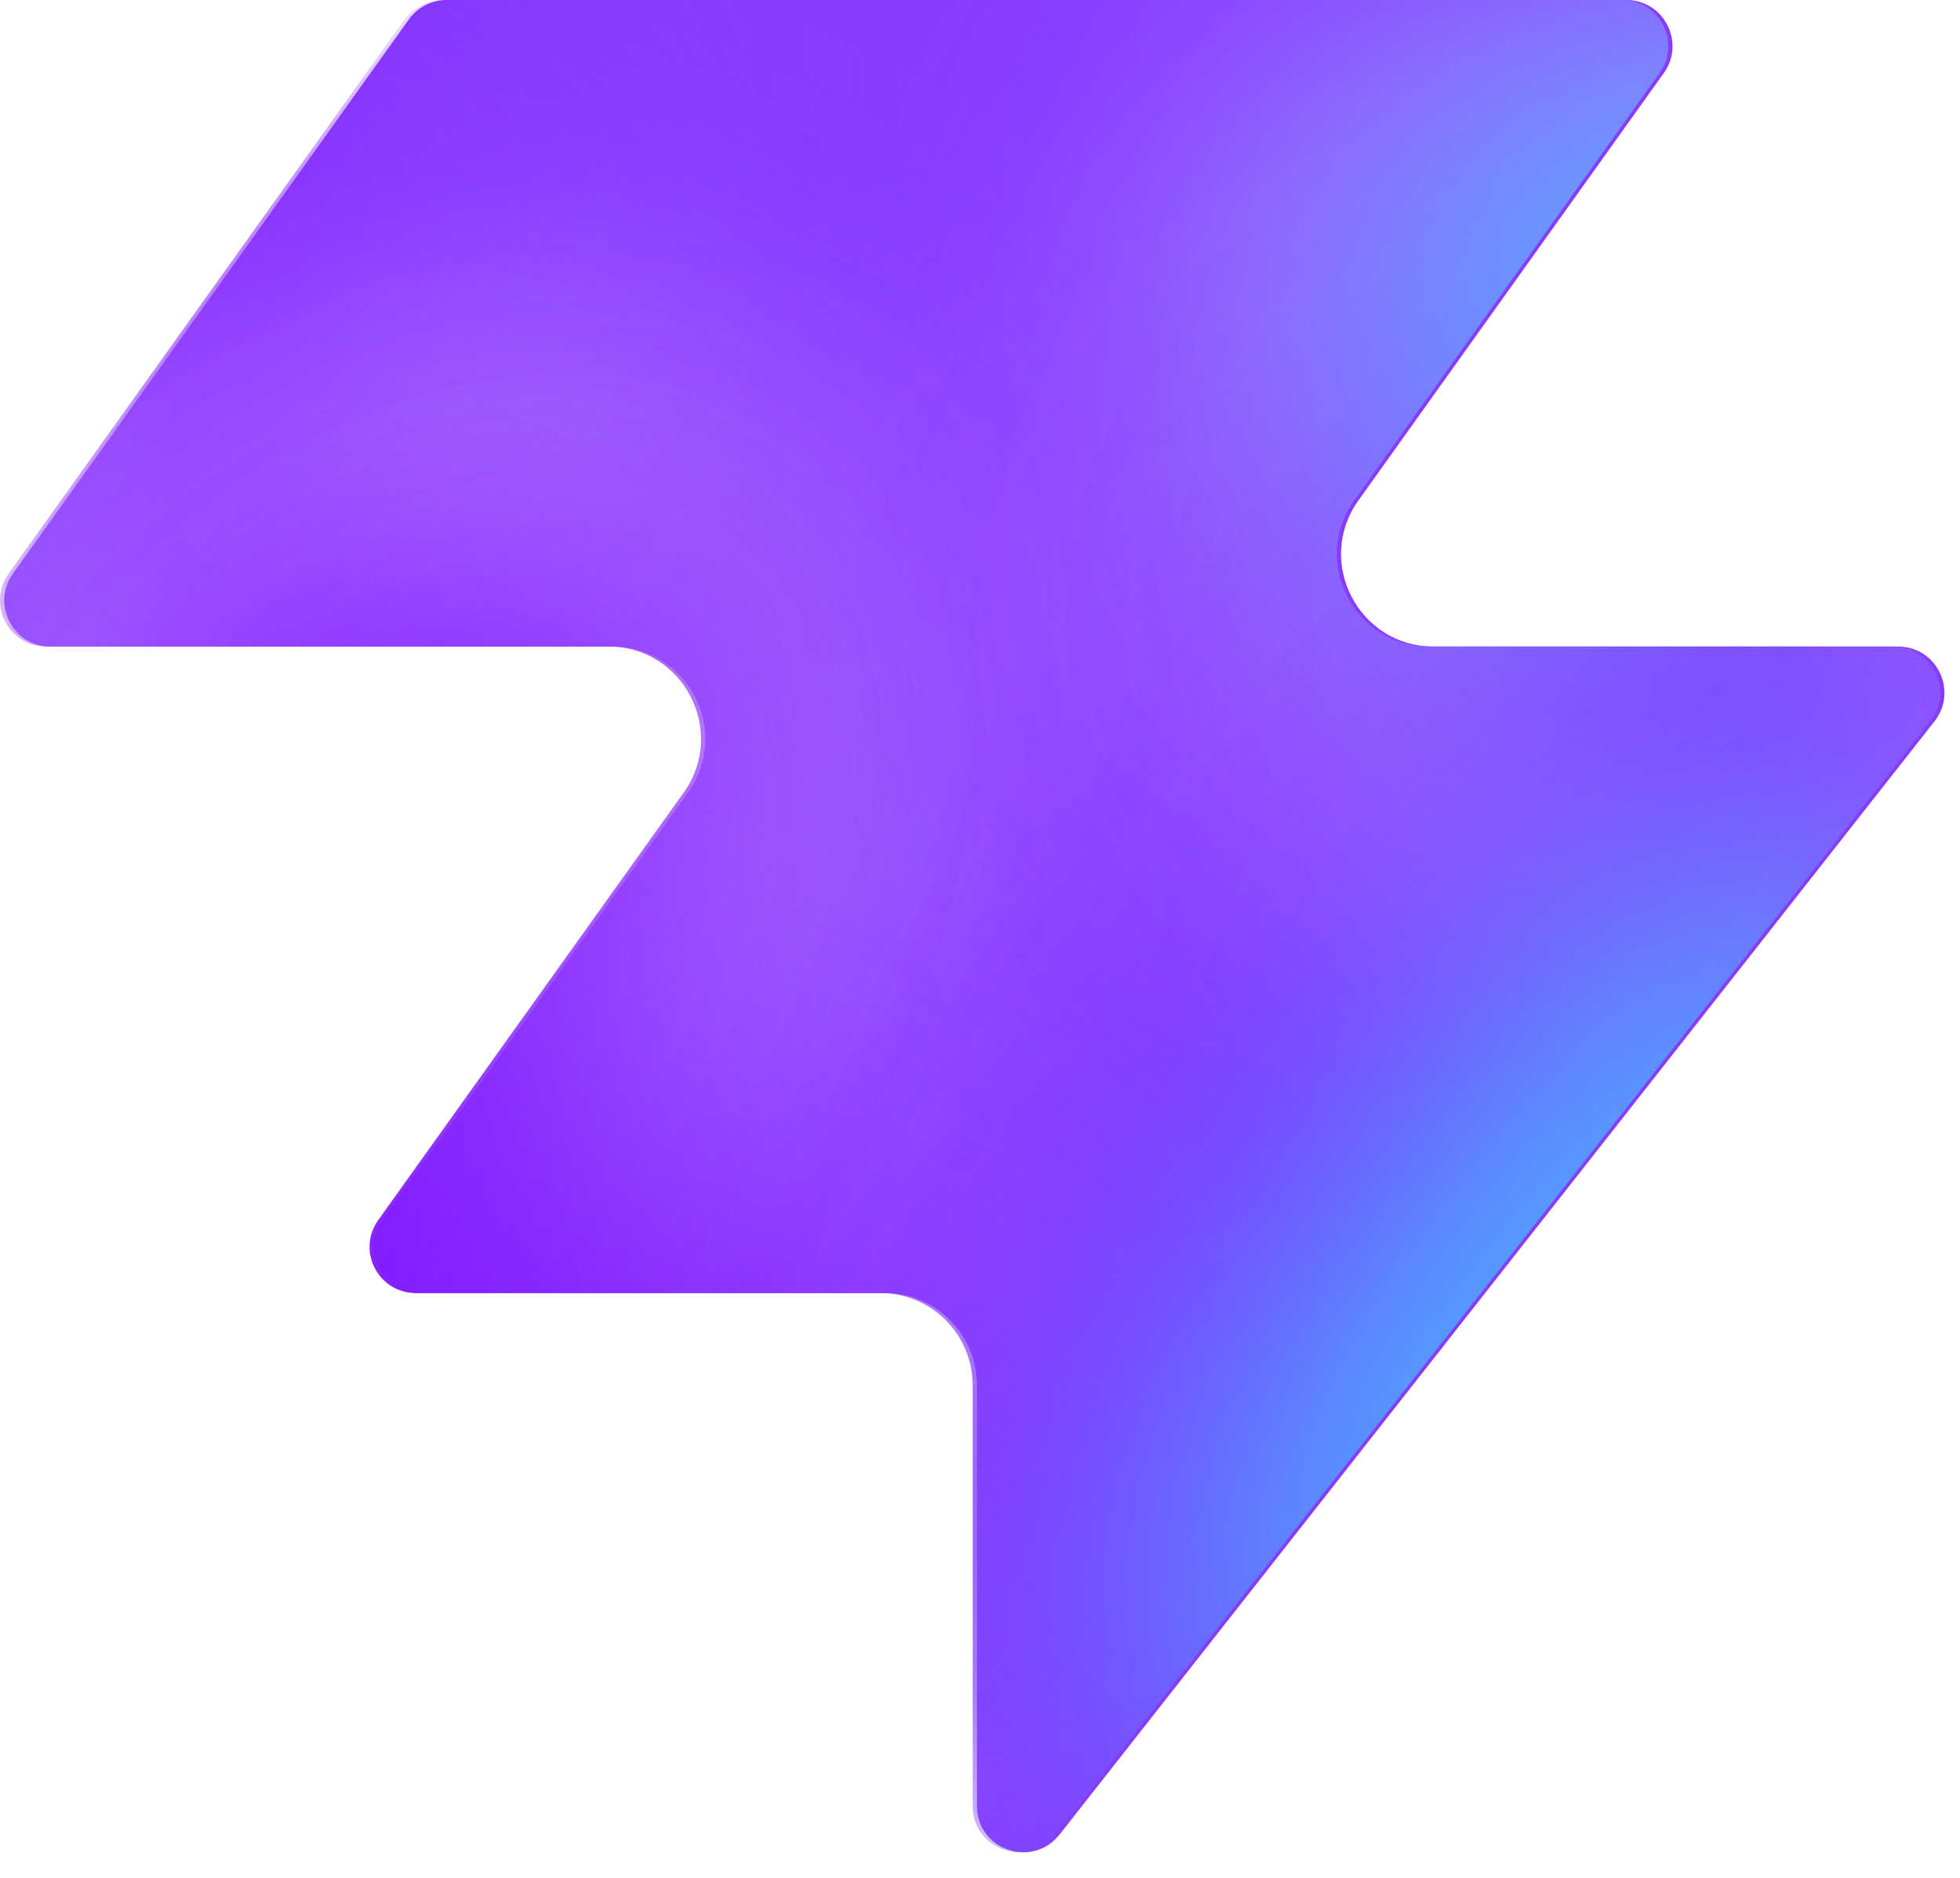
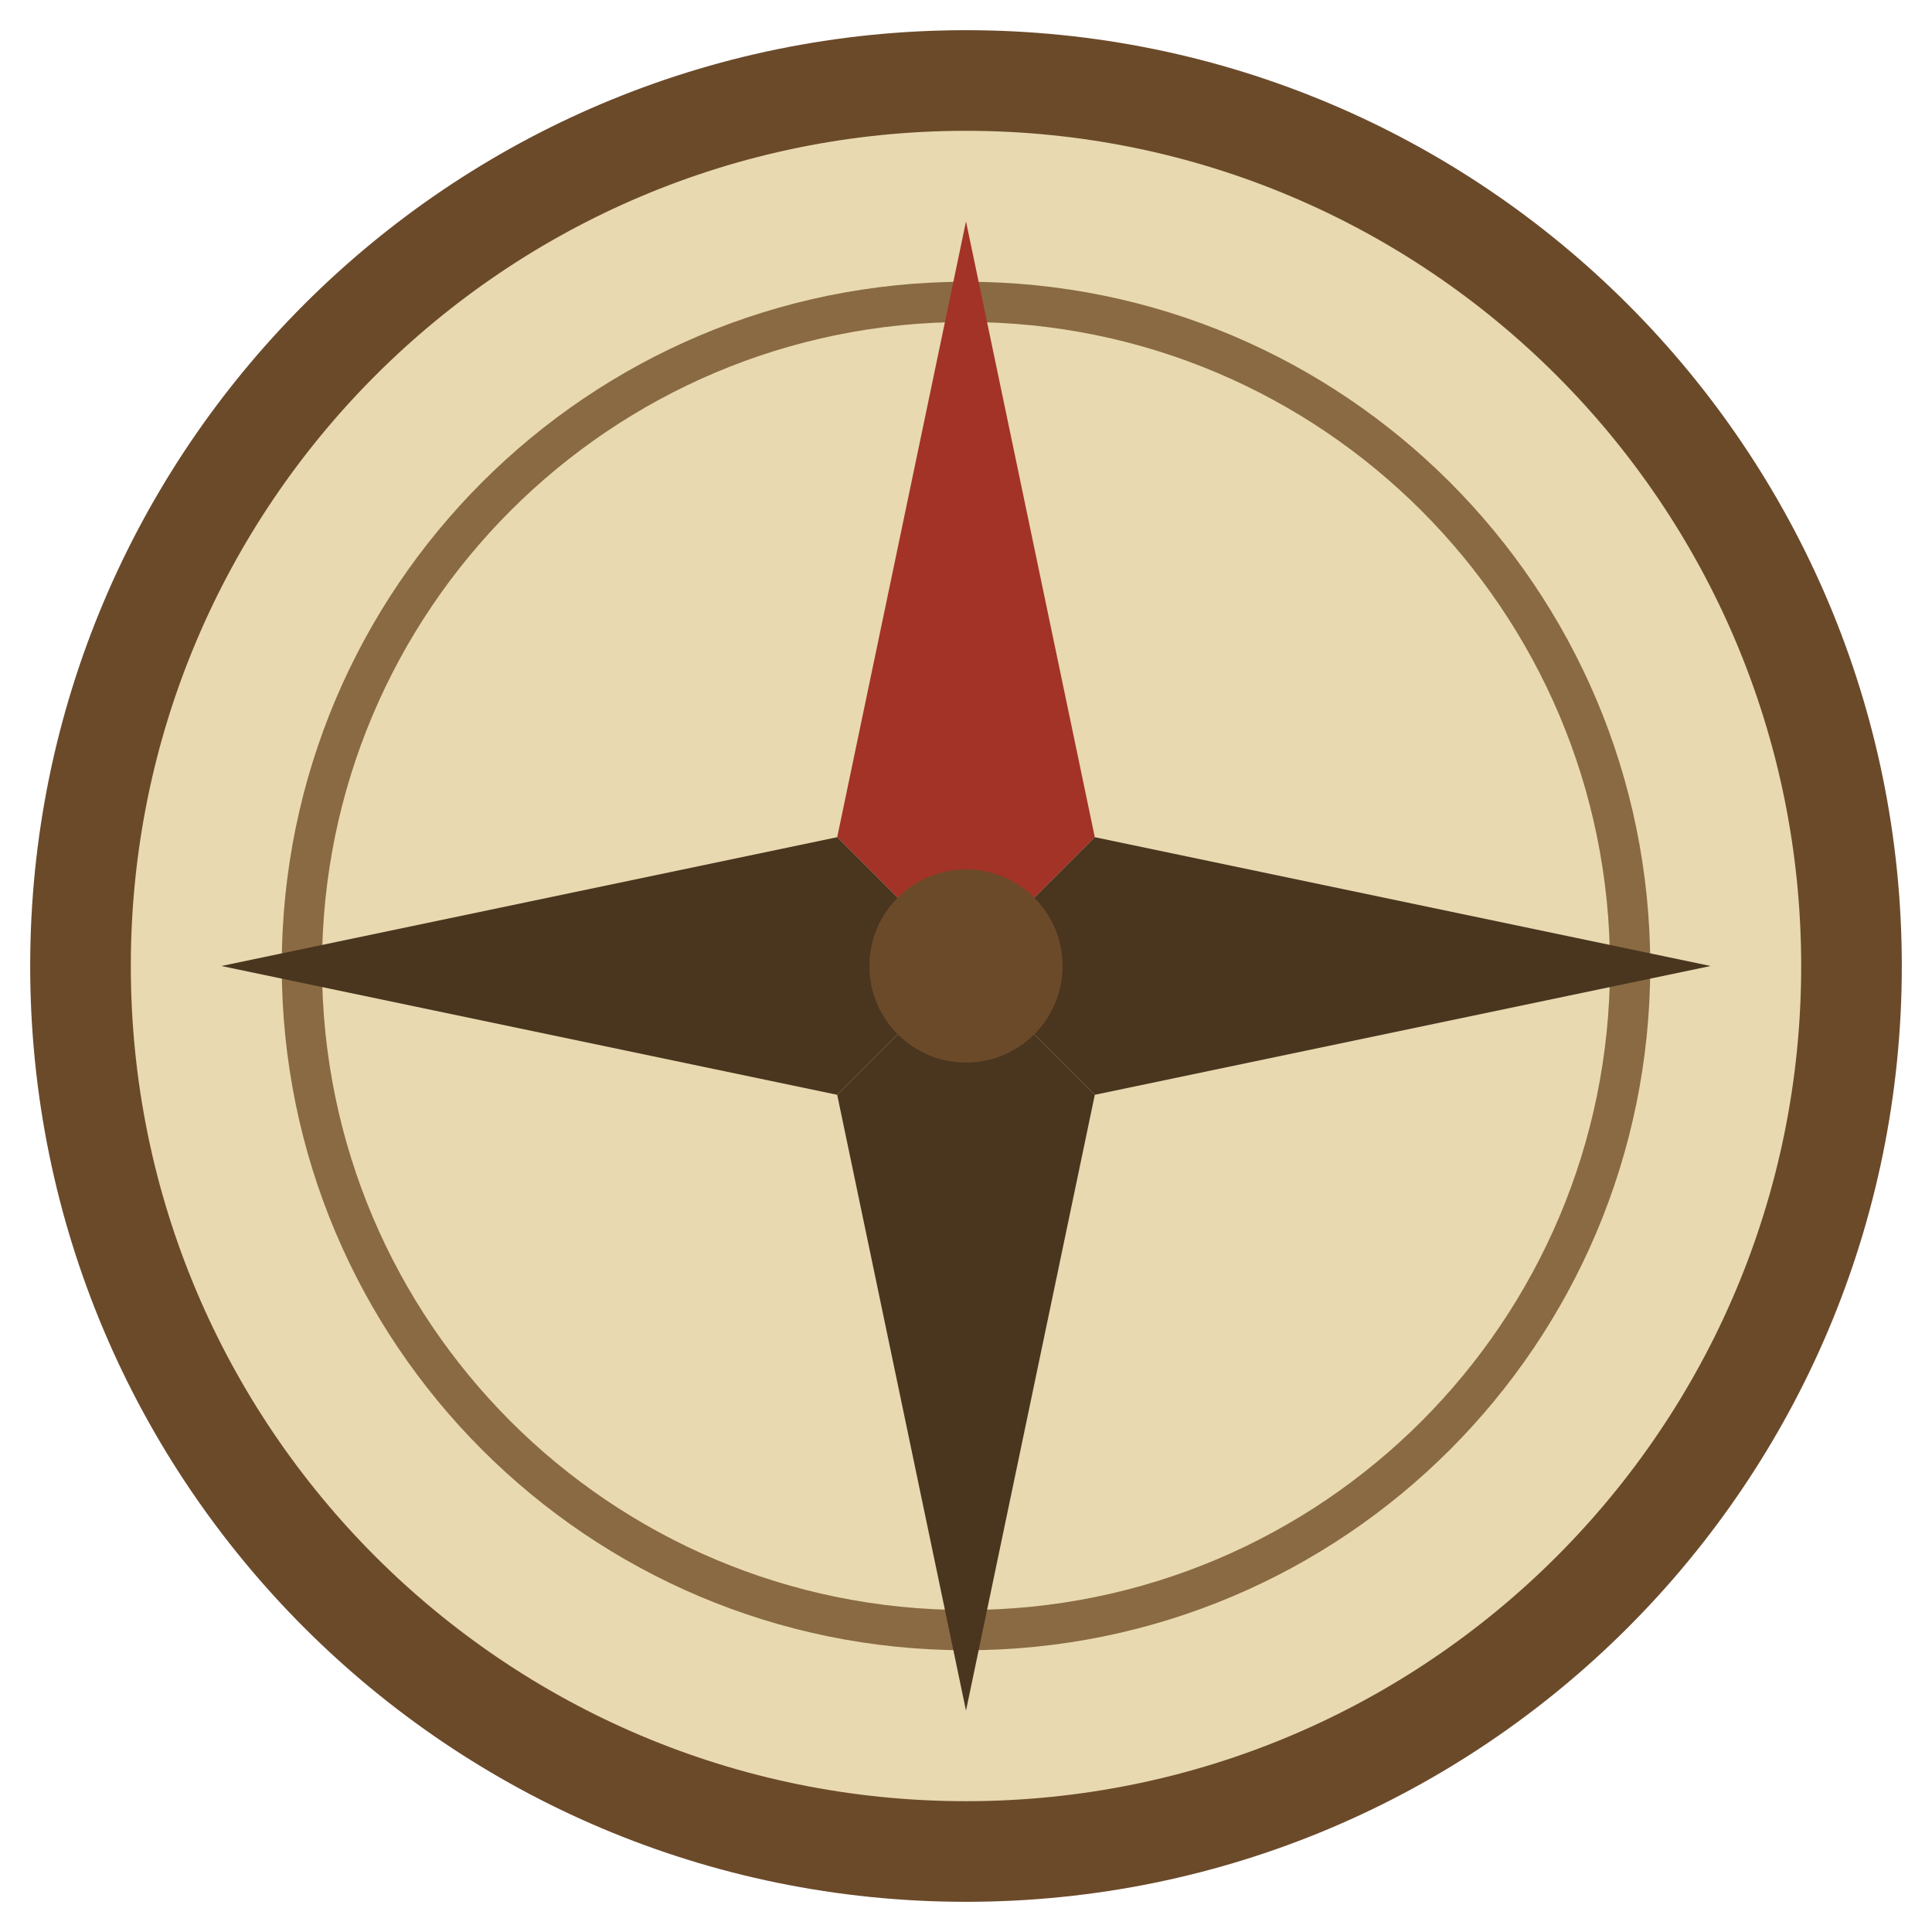
- <svg xmlns="http://www.w3.org/2000/svg" width="48" height="46" fill="none" viewBox="0 0 48 46">
-   <path fill="#863bff" d="M25.946 44.938c-.664.845-2.021.375-2.021-.698V33.937a2.26 2.26 0 0 0-2.262-2.262H10.287c-.92 0-1.456-1.04-.92-1.788l7.48-10.471c1.07-1.497 0-3.578-1.842-3.578H1.237c-.92 0-1.456-1.04-.92-1.788L10.013.474c.214-.297.556-.474.92-.474h28.894c.92 0 1.456 1.04.92 1.788l-7.48 10.471c-1.07 1.498 0 3.579 1.842 3.579h11.377c.943 0 1.473 1.088.89 1.83L25.947 44.94z" style="fill:#863bff;fill:color(display-p3 .525 .23 1);fill-opacity:1" />
-   <mask id="a" width="48" height="46" x="0" y="0" maskUnits="userSpaceOnUse" style="mask-type:alpha">
-     <path fill="#000" d="M25.842 44.938c-.664.844-2.021.375-2.021-.698V33.937a2.26 2.26 0 0 0-2.262-2.262H10.183c-.92 0-1.456-1.04-.92-1.788l7.48-10.471c1.07-1.498 0-3.579-1.842-3.579H1.133c-.92 0-1.456-1.04-.92-1.787L9.91.473c.214-.297.556-.474.92-.474h28.894c.92 0 1.456 1.04.92 1.788l-7.48 10.471c-1.07 1.498 0 3.578 1.842 3.578h11.377c.943 0 1.473 1.088.89 1.832L25.843 44.94z" style="fill:#000;fill-opacity:1" />
-   </mask>
-   <g mask="url(#a)">
-     <g filter="url(#b)">
-       <ellipse cx="5.508" cy="14.704" fill="#ede6ff" rx="5.508" ry="14.704" style="fill:#ede6ff;fill:color(display-p3 .927 .903 1);fill-opacity:1" transform="matrix(.00324 1 1 -.00324 -4.47 31.516)" />
-     </g>
-     <g filter="url(#c)">
-       <ellipse cx="10.399" cy="29.851" fill="#ede6ff" rx="10.399" ry="29.851" style="fill:#ede6ff;fill:color(display-p3 .927 .903 1);fill-opacity:1" transform="matrix(.00324 1 1 -.00324 -39.328 7.883)" />
-     </g>
-     <g filter="url(#d)">
-       <ellipse cx="5.508" cy="30.487" fill="#7e14ff" rx="5.508" ry="30.487" style="fill:#7e14ff;fill:color(display-p3 .492 .077 1);fill-opacity:1" transform="rotate(89.814 -25.913 -14.639)scale(1 -1)" />
-     </g>
-     <g filter="url(#e)">
-       <ellipse cx="5.508" cy="30.599" fill="#7e14ff" rx="5.508" ry="30.599" style="fill:#7e14ff;fill:color(display-p3 .492 .077 1);fill-opacity:1" transform="rotate(89.814 -32.644 -3.334)scale(1 -1)" />
-     </g>
-     <g filter="url(#f)">
-       <ellipse cx="5.508" cy="30.599" fill="#7e14ff" rx="5.508" ry="30.599" style="fill:#7e14ff;fill:color(display-p3 .492 .077 1);fill-opacity:1" transform="matrix(.00324 1 1 -.00324 -34.34 30.47)" />
-     </g>
-     <g filter="url(#g)">
-       <ellipse cx="14.072" cy="22.078" fill="#ede6ff" rx="14.072" ry="22.078" style="fill:#ede6ff;fill:color(display-p3 .927 .903 1);fill-opacity:1" transform="rotate(93.35 24.506 48.493)scale(-1 1)" />
-     </g>
-     <g filter="url(#h)">
-       <ellipse cx="3.47" cy="21.501" fill="#7e14ff" rx="3.47" ry="21.501" style="fill:#7e14ff;fill:color(display-p3 .492 .077 1);fill-opacity:1" transform="rotate(89.009 28.708 47.59)scale(-1 1)" />
-     </g>
-     <g filter="url(#i)">
-       <ellipse cx="3.47" cy="21.501" fill="#7e14ff" rx="3.47" ry="21.501" style="fill:#7e14ff;fill:color(display-p3 .492 .077 1);fill-opacity:1" transform="rotate(89.009 28.708 47.59)scale(-1 1)" />
-     </g>
-     <g filter="url(#j)">
-       <ellipse cx=".387" cy="8.972" fill="#7e14ff" rx="4.407" ry="29.108" style="fill:#7e14ff;fill:color(display-p3 .492 .077 1);fill-opacity:1" transform="rotate(39.51 .387 8.972)" />
-     </g>
-     <g filter="url(#k)">
-       <ellipse cx="47.523" cy="-6.092" fill="#7e14ff" rx="4.407" ry="29.108" style="fill:#7e14ff;fill:color(display-p3 .492 .077 1);fill-opacity:1" transform="rotate(37.892 47.523 -6.092)" />
-     </g>
-     <g filter="url(#l)">
-       <ellipse cx="41.412" cy="6.333" fill="#47bfff" rx="5.971" ry="9.665" style="fill:#47bfff;fill:color(display-p3 .28 .748 1);fill-opacity:1" transform="rotate(37.892 41.412 6.333)" />
-     </g>
-     <g filter="url(#m)">
-       <ellipse cx="-1.879" cy="38.332" fill="#7e14ff" rx="4.407" ry="29.108" style="fill:#7e14ff;fill:color(display-p3 .492 .077 1);fill-opacity:1" transform="rotate(37.892 -1.88 38.332)" />
-     </g>
-     <g filter="url(#n)">
-       <ellipse cx="-1.879" cy="38.332" fill="#7e14ff" rx="4.407" ry="29.108" style="fill:#7e14ff;fill:color(display-p3 .492 .077 1);fill-opacity:1" transform="rotate(37.892 -1.88 38.332)" />
-     </g>
-     <g filter="url(#o)">
-       <ellipse cx="35.651" cy="29.907" fill="#7e14ff" rx="4.407" ry="29.108" style="fill:#7e14ff;fill:color(display-p3 .492 .077 1);fill-opacity:1" transform="rotate(37.892 35.651 29.907)" />
-     </g>
-     <g filter="url(#p)">
-       <ellipse cx="38.418" cy="32.4" fill="#47bfff" rx="5.971" ry="15.297" style="fill:#47bfff;fill:color(display-p3 .28 .748 1);fill-opacity:1" transform="rotate(37.892 38.418 32.4)" />
-     </g>
-   </g>
-   <defs>
-     <filter id="b" width="60.045" height="41.654" x="-19.77" y="16.149" color-interpolation-filters="sRGB" filterUnits="userSpaceOnUse">
-       <feFlood flood-opacity="0" result="BackgroundImageFix" />
-       <feBlend in="SourceGraphic" in2="BackgroundImageFix" result="shape" />
-       <feGaussianBlur result="effect1_foregroundBlur_2002_17158" stdDeviation="7.659" />
-     </filter>
-     <filter id="c" width="90.34" height="51.437" x="-54.613" y="-7.533" color-interpolation-filters="sRGB" filterUnits="userSpaceOnUse">
-       <feFlood flood-opacity="0" result="BackgroundImageFix" />
-       <feBlend in="SourceGraphic" in2="BackgroundImageFix" result="shape" />
-       <feGaussianBlur result="effect1_foregroundBlur_2002_17158" stdDeviation="7.659" />
-     </filter>
-     <filter id="d" width="79.355" height="29.4" x="-49.64" y="2.03" color-interpolation-filters="sRGB" filterUnits="userSpaceOnUse">
-       <feFlood flood-opacity="0" result="BackgroundImageFix" />
-       <feBlend in="SourceGraphic" in2="BackgroundImageFix" result="shape" />
-       <feGaussianBlur result="effect1_foregroundBlur_2002_17158" stdDeviation="4.596" />
-     </filter>
-     <filter id="e" width="79.579" height="29.4" x="-45.045" y="20.029" color-interpolation-filters="sRGB" filterUnits="userSpaceOnUse">
-       <feFlood flood-opacity="0" result="BackgroundImageFix" />
-       <feBlend in="SourceGraphic" in2="BackgroundImageFix" result="shape" />
-       <feGaussianBlur result="effect1_foregroundBlur_2002_17158" stdDeviation="4.596" />
-     </filter>
-     <filter id="f" width="79.579" height="29.4" x="-43.513" y="21.178" color-interpolation-filters="sRGB" filterUnits="userSpaceOnUse">
-       <feFlood flood-opacity="0" result="BackgroundImageFix" />
-       <feBlend in="SourceGraphic" in2="BackgroundImageFix" result="shape" />
-       <feGaussianBlur result="effect1_foregroundBlur_2002_17158" stdDeviation="4.596" />
-     </filter>
-     <filter id="g" width="74.749" height="58.852" x="15.756" y="-17.901" color-interpolation-filters="sRGB" filterUnits="userSpaceOnUse">
-       <feFlood flood-opacity="0" result="BackgroundImageFix" />
-       <feBlend in="SourceGraphic" in2="BackgroundImageFix" result="shape" />
-       <feGaussianBlur result="effect1_foregroundBlur_2002_17158" stdDeviation="7.659" />
-     </filter>
-     <filter id="h" width="61.377" height="25.362" x="23.548" y="2.284" color-interpolation-filters="sRGB" filterUnits="userSpaceOnUse">
-       <feFlood flood-opacity="0" result="BackgroundImageFix" />
-       <feBlend in="SourceGraphic" in2="BackgroundImageFix" result="shape" />
-       <feGaussianBlur result="effect1_foregroundBlur_2002_17158" stdDeviation="4.596" />
-     </filter>
-     <filter id="i" width="61.377" height="25.362" x="23.548" y="2.284" color-interpolation-filters="sRGB" filterUnits="userSpaceOnUse">
-       <feFlood flood-opacity="0" result="BackgroundImageFix" />
-       <feBlend in="SourceGraphic" in2="BackgroundImageFix" result="shape" />
-       <feGaussianBlur result="effect1_foregroundBlur_2002_17158" stdDeviation="4.596" />
-     </filter>
-     <filter id="j" width="56.045" height="63.649" x="-27.636" y="-22.853" color-interpolation-filters="sRGB" filterUnits="userSpaceOnUse">
-       <feFlood flood-opacity="0" result="BackgroundImageFix" />
-       <feBlend in="SourceGraphic" in2="BackgroundImageFix" result="shape" />
-       <feGaussianBlur result="effect1_foregroundBlur_2002_17158" stdDeviation="4.596" />
-     </filter>
-     <filter id="k" width="54.814" height="64.646" x="20.116" y="-38.415" color-interpolation-filters="sRGB" filterUnits="userSpaceOnUse">
-       <feFlood flood-opacity="0" result="BackgroundImageFix" />
-       <feBlend in="SourceGraphic" in2="BackgroundImageFix" result="shape" />
-       <feGaussianBlur result="effect1_foregroundBlur_2002_17158" stdDeviation="4.596" />
-     </filter>
-     <filter id="l" width="33.541" height="35.313" x="24.641" y="-11.323" color-interpolation-filters="sRGB" filterUnits="userSpaceOnUse">
-       <feFlood flood-opacity="0" result="BackgroundImageFix" />
-       <feBlend in="SourceGraphic" in2="BackgroundImageFix" result="shape" />
-       <feGaussianBlur result="effect1_foregroundBlur_2002_17158" stdDeviation="4.596" />
-     </filter>
-     <filter id="m" width="54.814" height="64.646" x="-29.286" y="6.009" color-interpolation-filters="sRGB" filterUnits="userSpaceOnUse">
-       <feFlood flood-opacity="0" result="BackgroundImageFix" />
-       <feBlend in="SourceGraphic" in2="BackgroundImageFix" result="shape" />
-       <feGaussianBlur result="effect1_foregroundBlur_2002_17158" stdDeviation="4.596" />
-     </filter>
-     <filter id="n" width="54.814" height="64.646" x="-29.286" y="6.009" color-interpolation-filters="sRGB" filterUnits="userSpaceOnUse">
-       <feFlood flood-opacity="0" result="BackgroundImageFix" />
-       <feBlend in="SourceGraphic" in2="BackgroundImageFix" result="shape" />
-       <feGaussianBlur result="effect1_foregroundBlur_2002_17158" stdDeviation="4.596" />
-     </filter>
-     <filter id="o" width="54.814" height="64.646" x="8.244" y="-2.416" color-interpolation-filters="sRGB" filterUnits="userSpaceOnUse">
-       <feFlood flood-opacity="0" result="BackgroundImageFix" />
-       <feBlend in="SourceGraphic" in2="BackgroundImageFix" result="shape" />
-       <feGaussianBlur result="effect1_foregroundBlur_2002_17158" stdDeviation="4.596" />
-     </filter>
-     <filter id="p" width="39.409" height="43.623" x="18.713" y="10.588" color-interpolation-filters="sRGB" filterUnits="userSpaceOnUse">
-       <feFlood flood-opacity="0" result="BackgroundImageFix" />
-       <feBlend in="SourceGraphic" in2="BackgroundImageFix" result="shape" />
-       <feGaussianBlur result="effect1_foregroundBlur_2002_17158" stdDeviation="4.596" />
-     </filter>
-   </defs>
+ <svg xmlns="http://www.w3.org/2000/svg" viewBox="0 0 48 48">
+   <circle cx="24" cy="24" r="22" fill="#e8d9b0" stroke="#6b4a2a" stroke-width="2.5" />
+   <circle cx="24" cy="24" r="16.5" fill="none" stroke="#8a6a42" stroke-width="1" />
+   <path d="M24 5.5 27.2 20.8 24 24 20.8 20.8Z" fill="#a33327" />
+   <path d="M24 42.5 20.8 27.2 24 24 27.2 27.2Z" fill="#4a351f" />
+   <path d="M5.5 24 20.8 20.8 24 24 20.8 27.2Z" fill="#4a351f" />
+   <path d="M42.5 24 27.2 27.2 24 24 27.2 20.8Z" fill="#4a351f" />
+   <circle cx="24" cy="24" r="2.4" fill="#6b4a2a" />
</svg>
